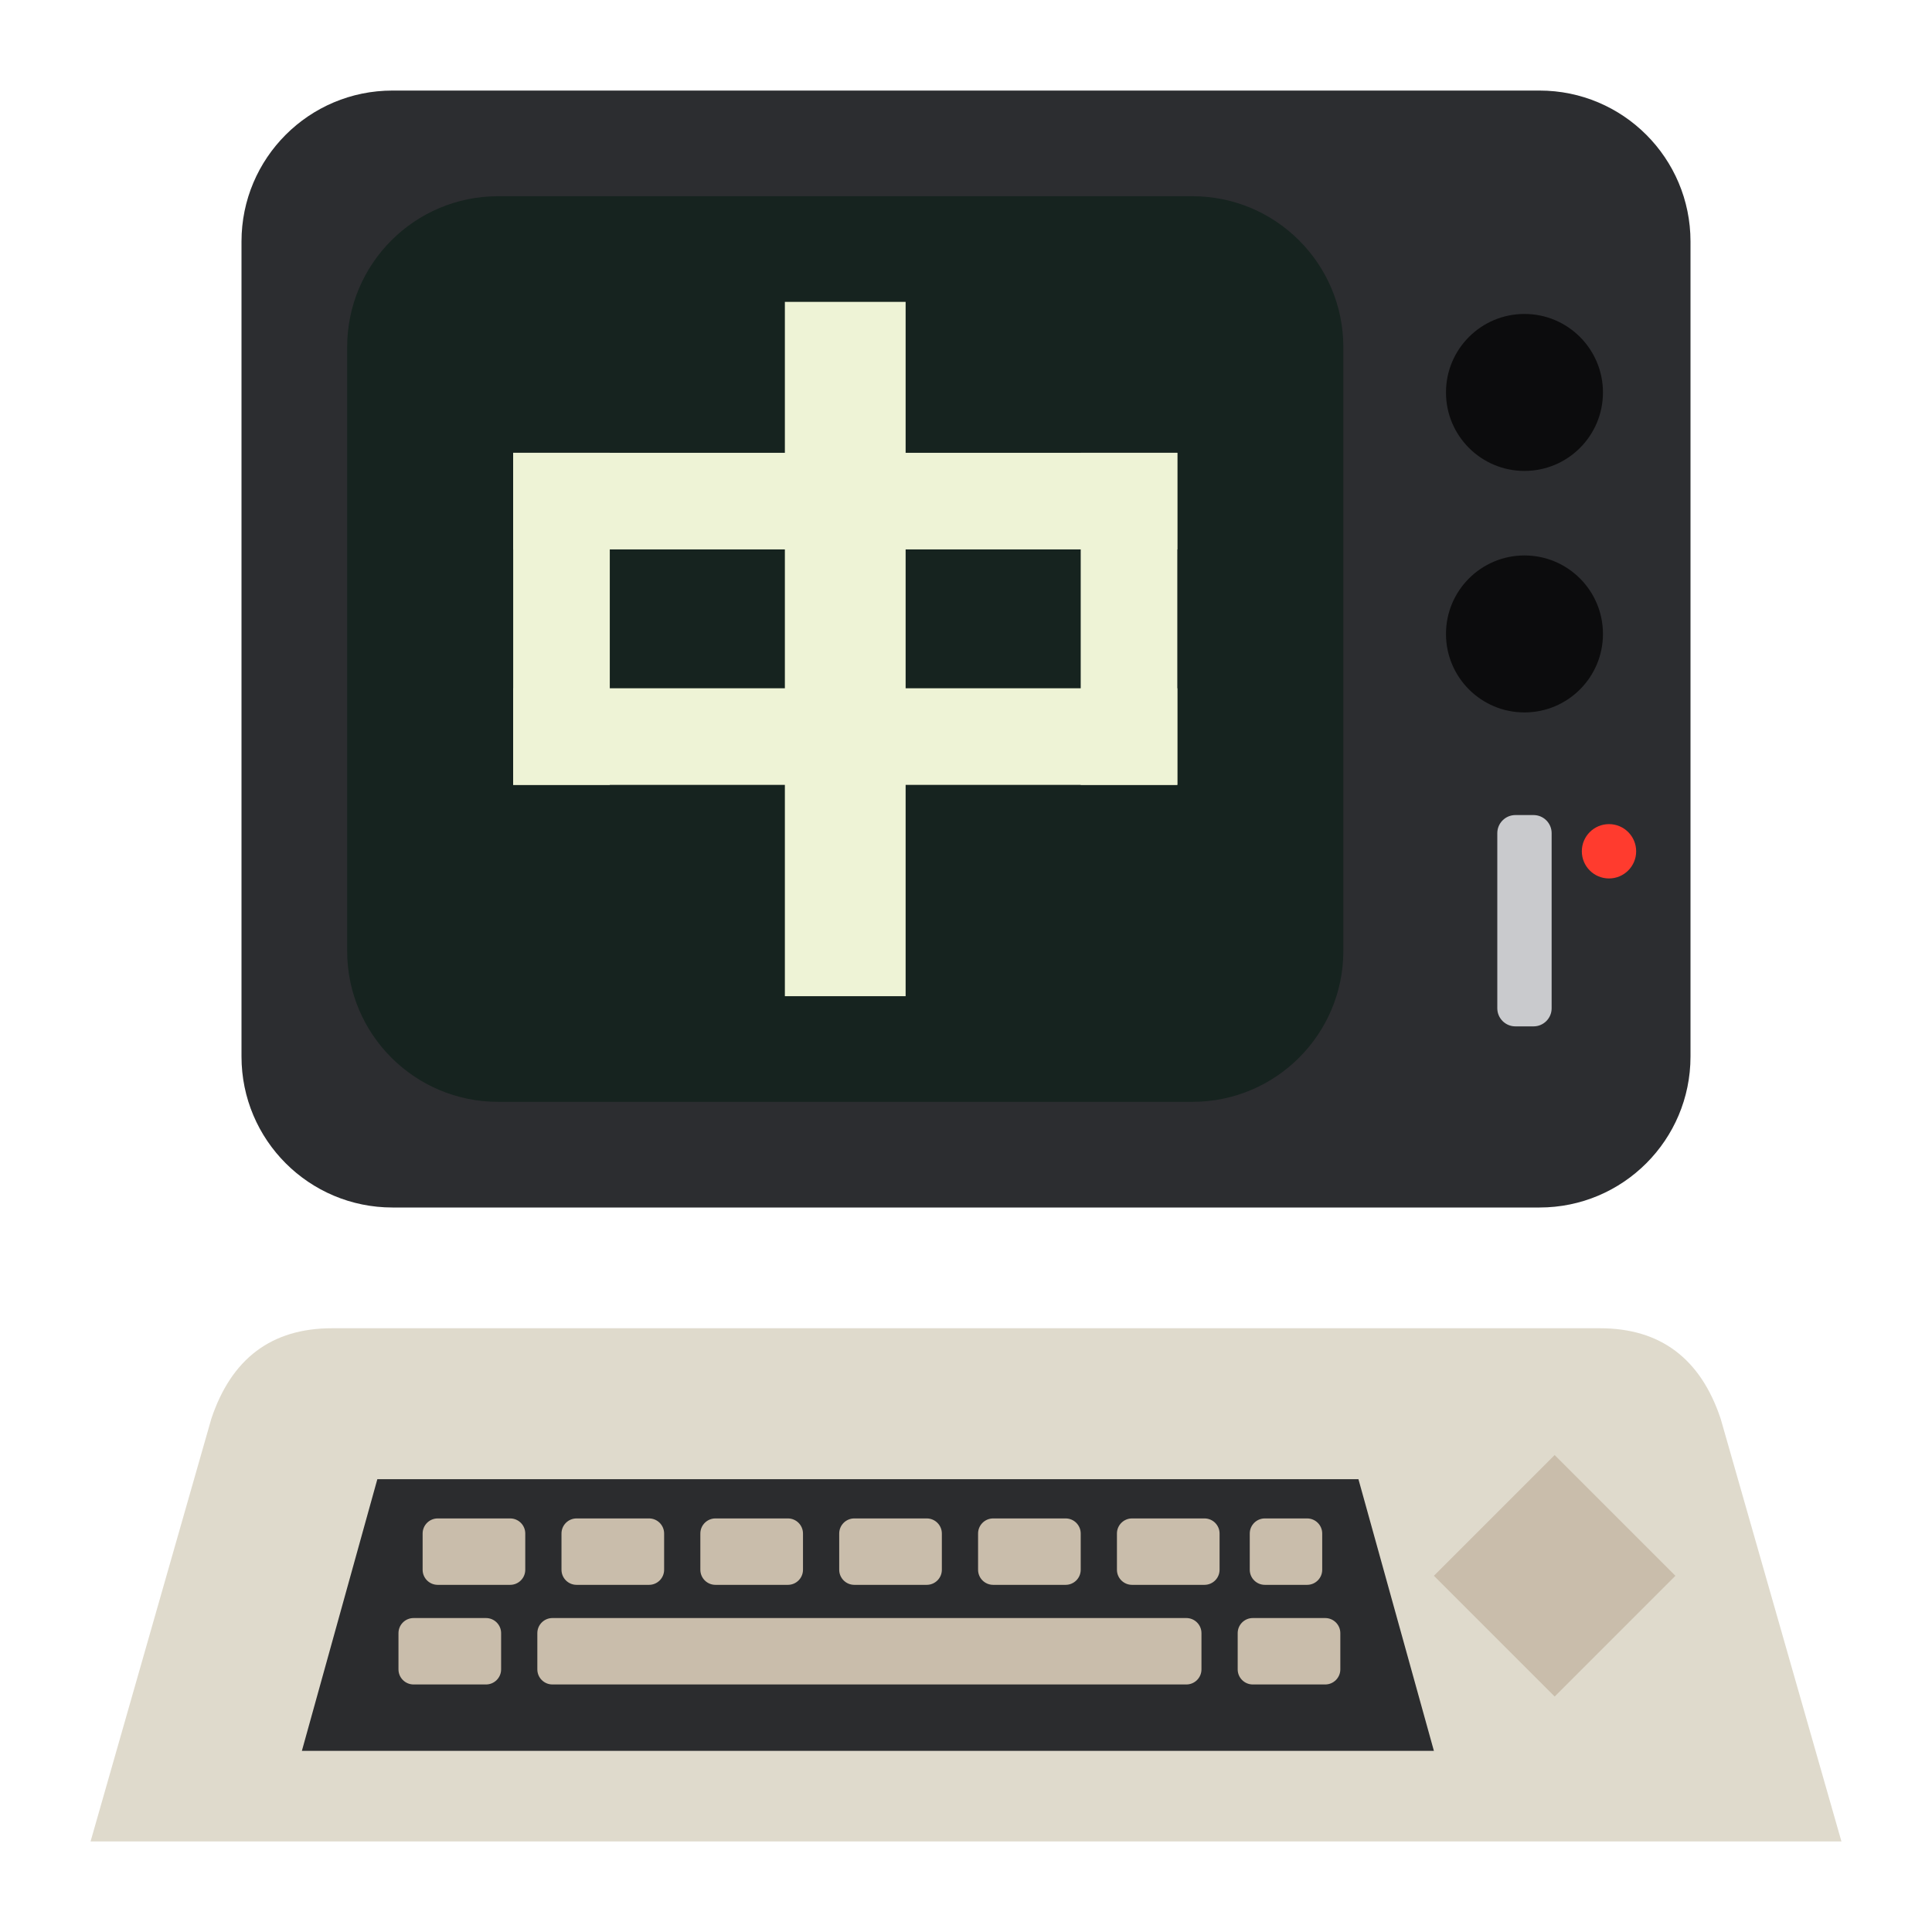
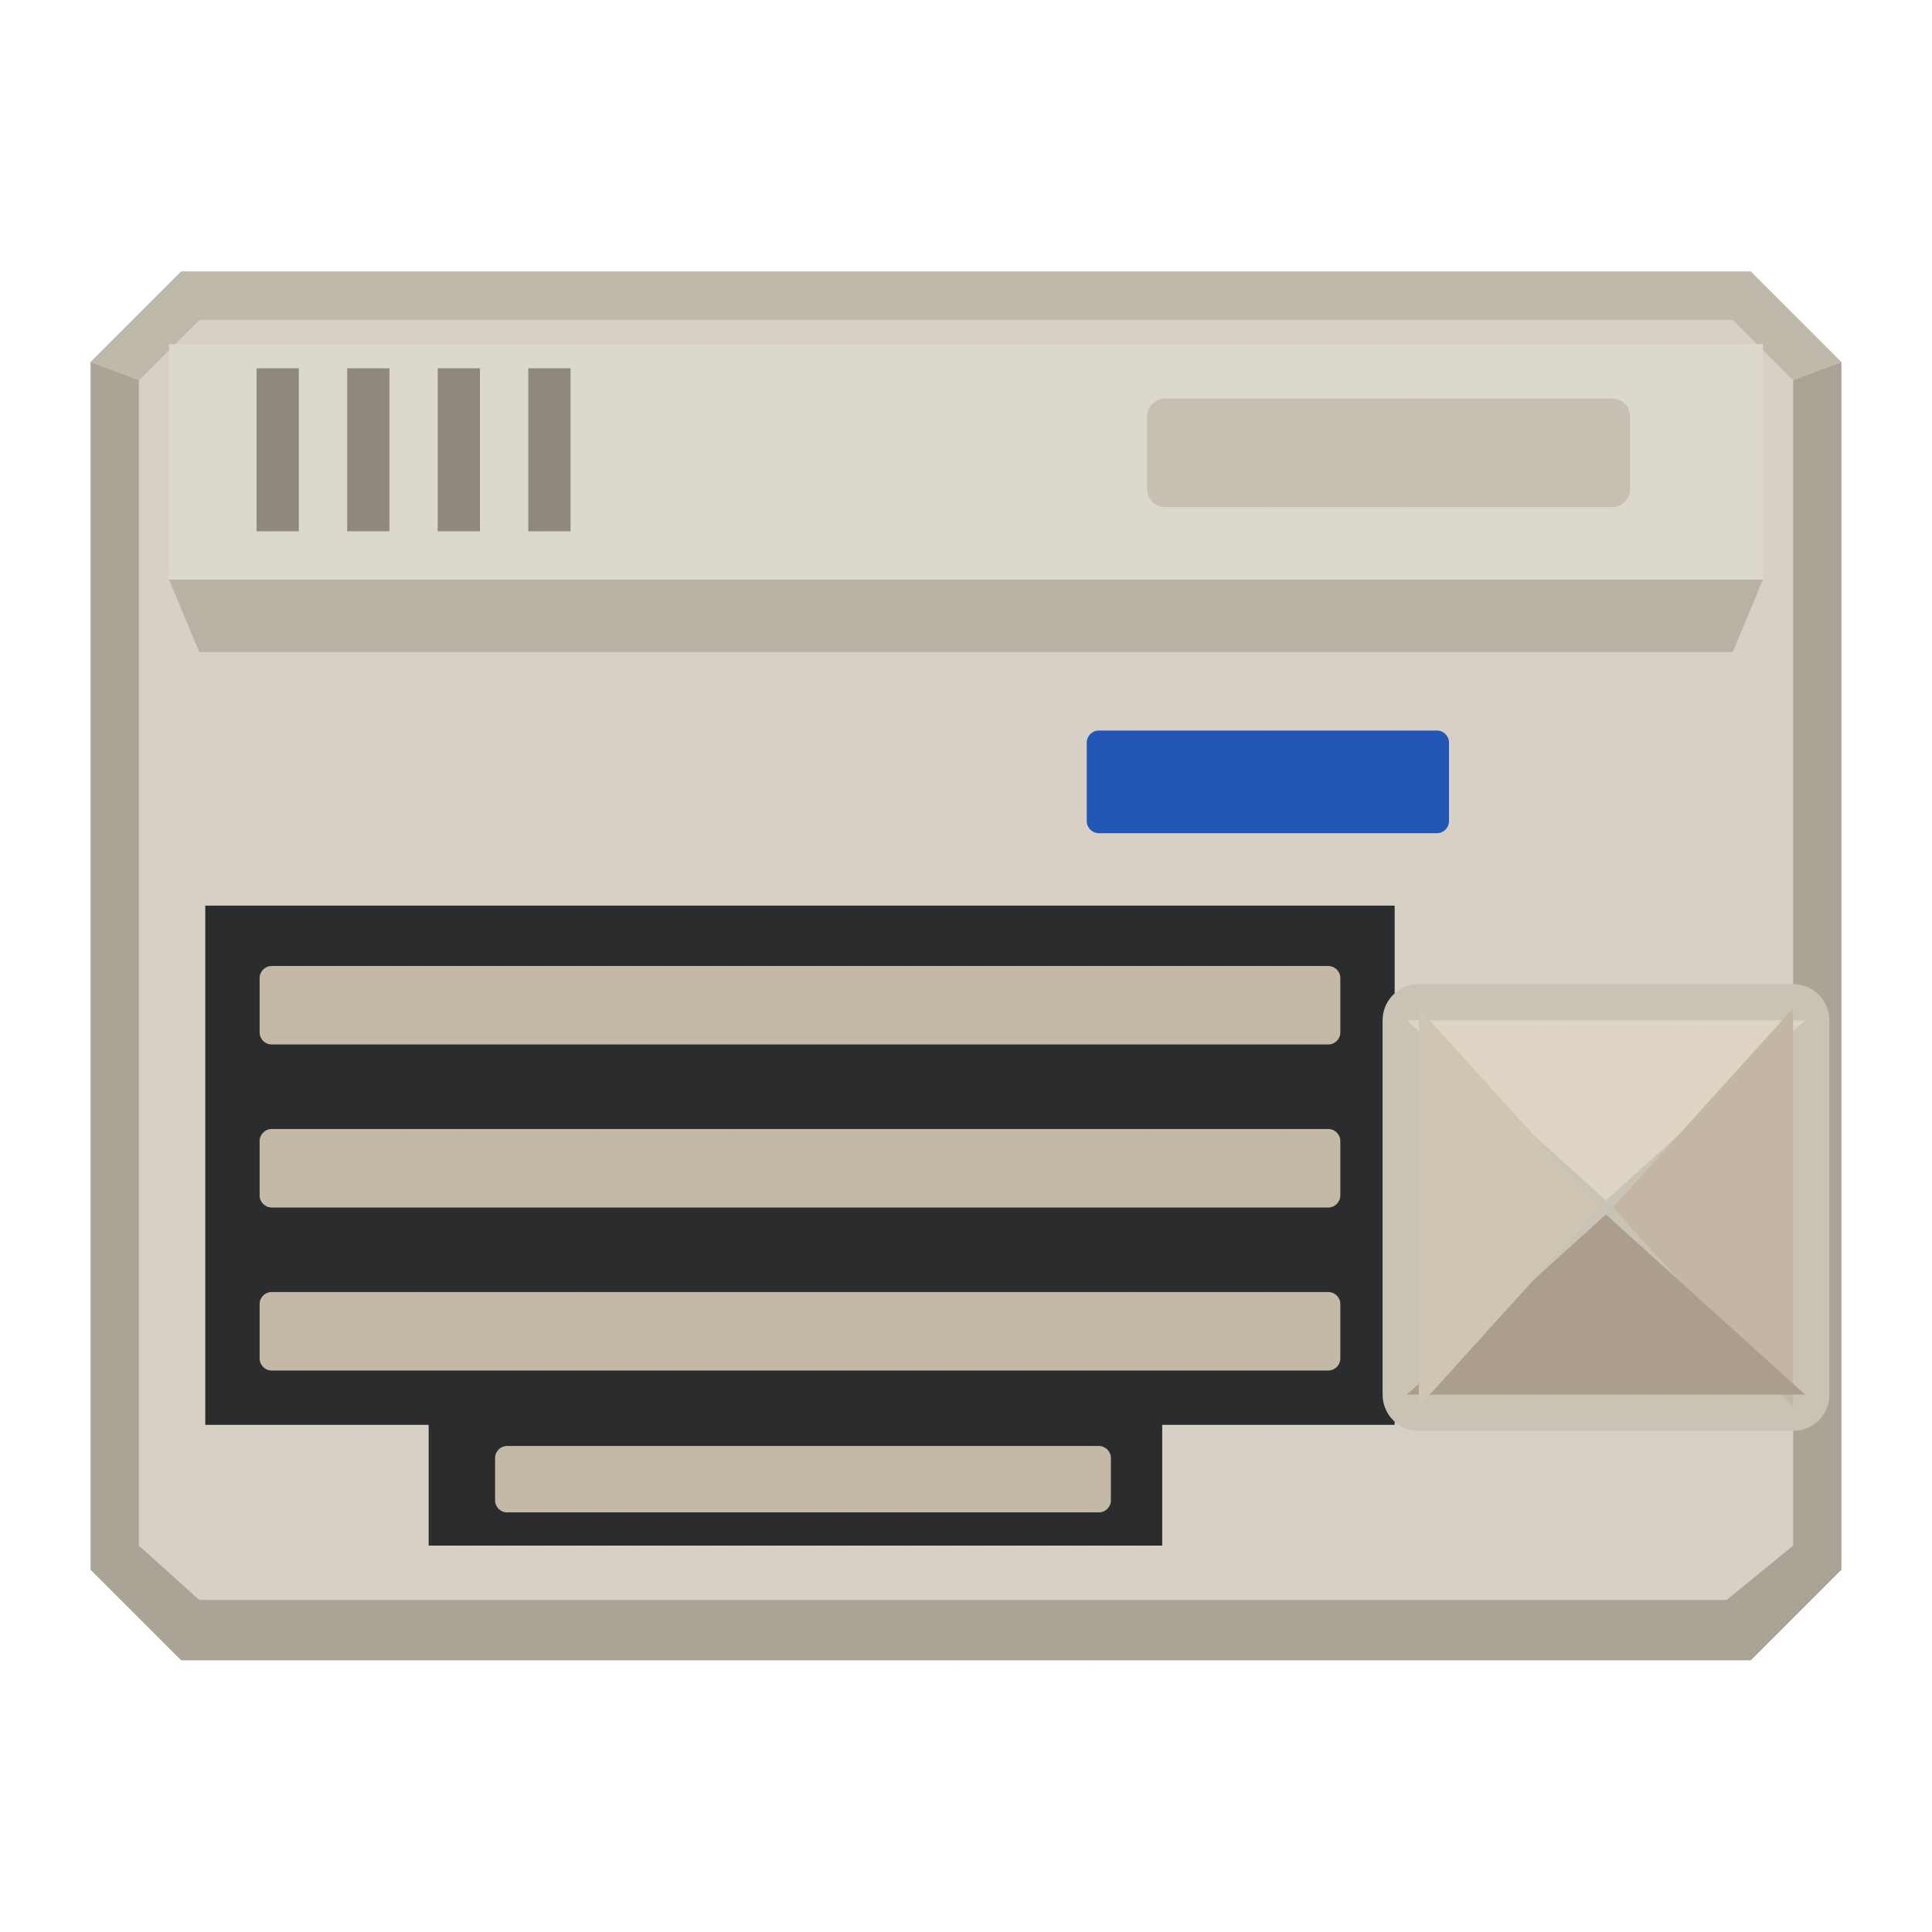
<svg xmlns="http://www.w3.org/2000/svg" viewBox="0 0 64 64">
-   <rect x="8" y="3" width="48" height="37" rx="5" fill="#2c2d30" />
-   <rect x="11.5" y="6.5" width="33" height="30" rx="5" fill="#16231f" />
-   <g fill="#eef3d6">
-     <rect x="26" y="10" width="4" height="23" />
-     <rect x="17" y="15" width="22" height="3.2" />
-     <rect x="17" y="15" width="3.2" height="11" />
-     <rect x="35.8" y="15" width="3.2" height="11" />
-     <rect x="17" y="22.8" width="22" height="3.2" />
-   </g>
-   <circle cx="50.5" cy="13" r="2.6" fill="#0c0c0d" />
-   <circle cx="50.5" cy="21" r="2.6" fill="#0c0c0d" />
-   <rect x="49.6" y="27" width="1.8" height="7" rx="0.6" fill="#c9cacd" />
-   <circle cx="53.3" cy="28.2" r="0.9" fill="#ff3b2e" />
-   <path d="M3 61 L7 47 Q8 44 11 44 H53 Q56 44 57 47 L61 61 Z" fill="#dfdacc" />
-   <path d="M10 58 L12.5 49 H45 L47.5 58 Z" fill="#2b2c2e" />
-   <g fill="#c9bdab">
-     <rect x="14" y="50.3" width="3.4" height="2.2" rx="0.5" />
-     <rect x="18.6" y="50.3" width="3.4" height="2.2" rx="0.5" />
-     <rect x="23.2" y="50.3" width="3.4" height="2.2" rx="0.5" />
-     <rect x="27.8" y="50.3" width="3.4" height="2.2" rx="0.5" />
-     <rect x="32.4" y="50.3" width="3.4" height="2.2" rx="0.5" />
-     <rect x="37" y="50.3" width="3.4" height="2.2" rx="0.5" />
-     <rect x="41.4" y="50.3" width="2.4" height="2.2" rx="0.5" />
-     <rect x="13.2" y="53.6" width="3.4" height="2.2" rx="0.5" />
-     <rect x="17.8" y="53.6" width="22" height="2.2" rx="0.5" />
-     <rect x="41" y="53.6" width="3.4" height="2.2" rx="0.5" />
-   </g>
-   <path d="M51.5 48.2 L55.5 52.2 L51.5 56.2 L47.5 52.2 Z" fill="#c9bdab" />
+   <polygon points="6,9 58,9 61,12 61,52 58,55 6,55 3,52 3,12" fill="#aaa497" />
+   <polygon points="6,9 58,9 61,12 59.4,12.6 6.6,10.6 4.6,12.6 3,12" fill="#bfb9ac" />
+   <polygon points="6.6,10.6 57.4,10.6 59.4,12.6 59.4,51.2 57.2,53 6.6,53 4.6,51.2 4.6,12.6" fill="#d6d1c4" />
+   <polygon points="5.6,11.4 58.4,11.4 58.4,19.2 5.6,19.2" fill="#ddd8cc" />
+   <polygon points="5.6,19.2 58.4,19.2 57.4,21.6 6.6,21.6" fill="#b8b2a5" />
+   <rect x="8.5" y="12.2" width="1.4" height="5.4" fill="#8f897d" />
+   <rect x="11.5" y="12.2" width="1.4" height="5.4" fill="#8f897d" />
+   <rect x="14.5" y="12.2" width="1.4" height="5.4" fill="#8f897d" />
+   <rect x="17.5" y="12.2" width="1.4" height="5.4" fill="#8f897d" />
+   <rect x="38" y="13.2" width="16" height="3.6" rx="0.6" fill="#c6c0b3" />
+   <rect x="36" y="24.2" width="12" height="3.4" rx="0.4" fill="#2456b8" />
+   <polygon points="6.8,30 46.2,30 46.2,47.2 38.5,47.2 38.5,51.2 14.2,51.2 14.2,47.2 6.8,47.2" fill="#2b2c2e" />
+   <rect x="8.6" y="32" width="35.8" height="2.6" rx="0.4" fill="#c4b8a6" />
+   <rect x="8.6" y="37.4" width="35.8" height="2.6" rx="0.4" fill="#c4b8a6" />
+   <rect x="8.6" y="42.8" width="35.8" height="2.6" rx="0.4" fill="#c4b8a6" />
+   <rect x="16.4" y="47.9" width="20.4" height="2.2" rx="0.4" fill="#c4b8a6" />
+   <rect x="45.8" y="32.6" width="14.8" height="14.8" rx="1.2" fill="#c9c3b6" />
+   <polygon points="46.6,33.8 59.8,33.8 53.2,39.77" fill="#ddd4c3" />
+   <polygon points="59.4,33.4 59.4,46.6 53.43,40" fill="#c3b7a4" />
+   <polygon points="59.8,46.2 46.6,46.2 53.2,40.23" fill="#ab9f8c" />
+   <polygon points="47,46.6 47,33.4 52.97,40" fill="#cfc5b3" />
</svg>
